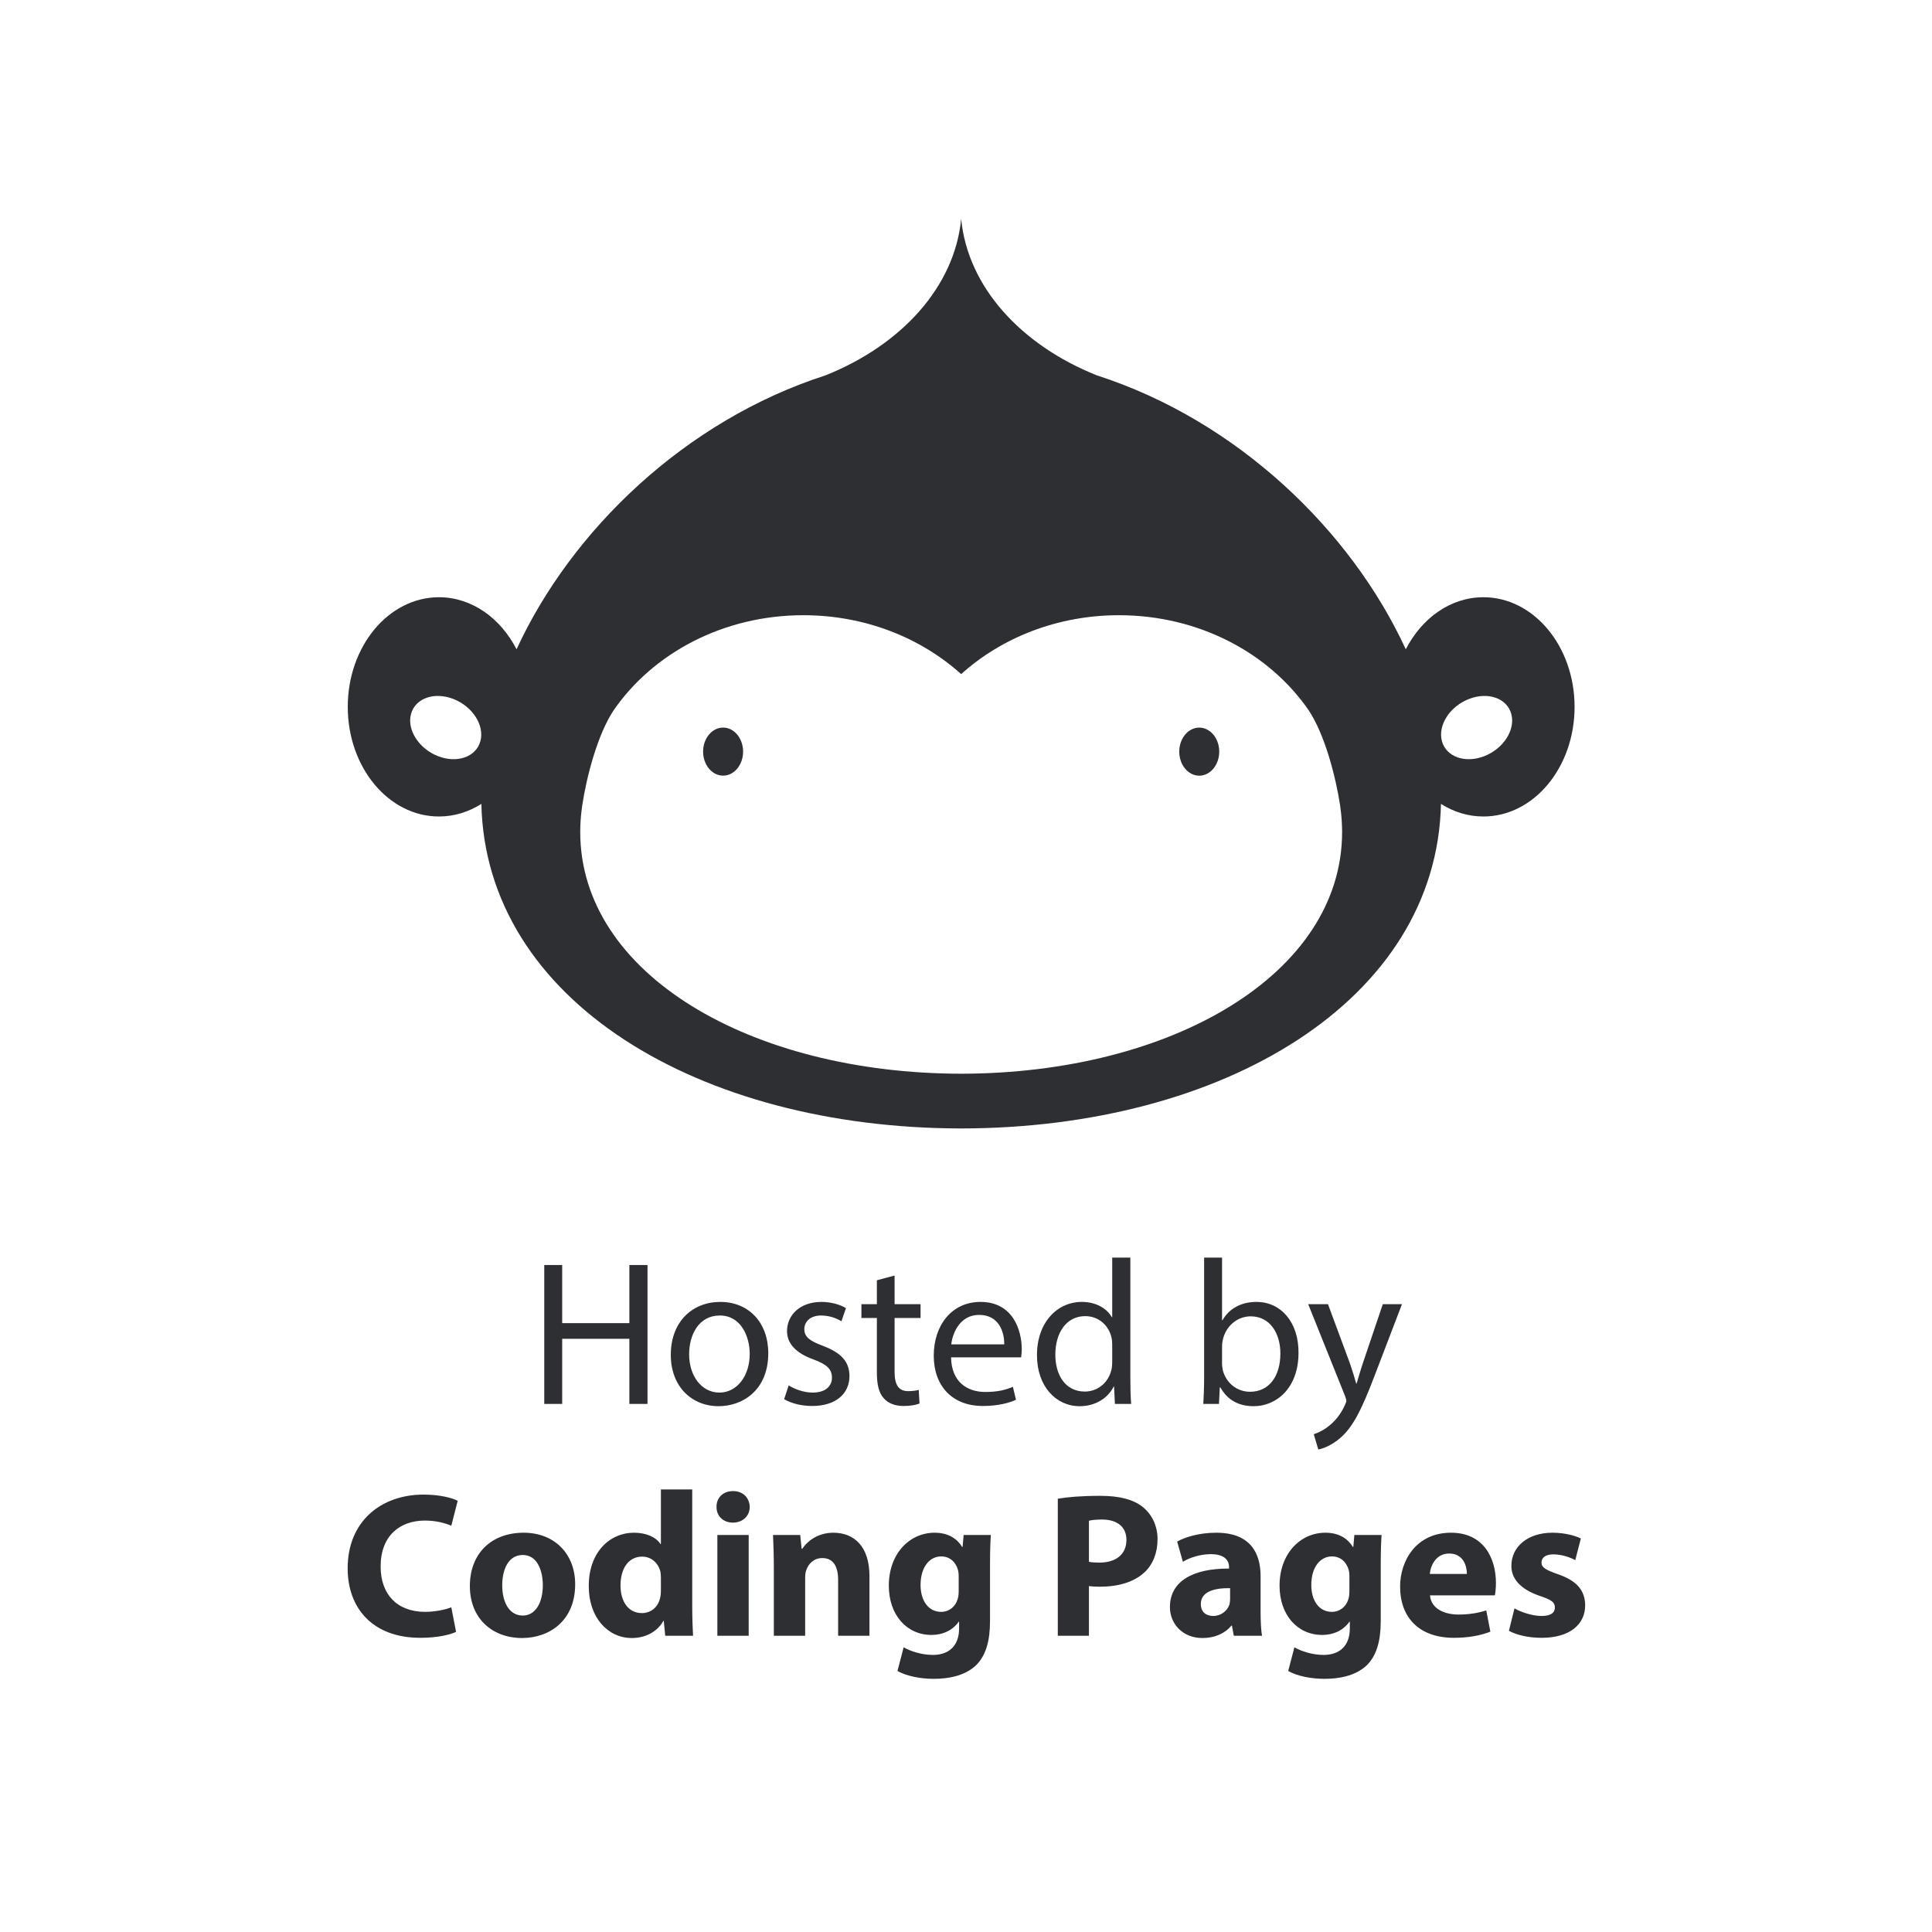
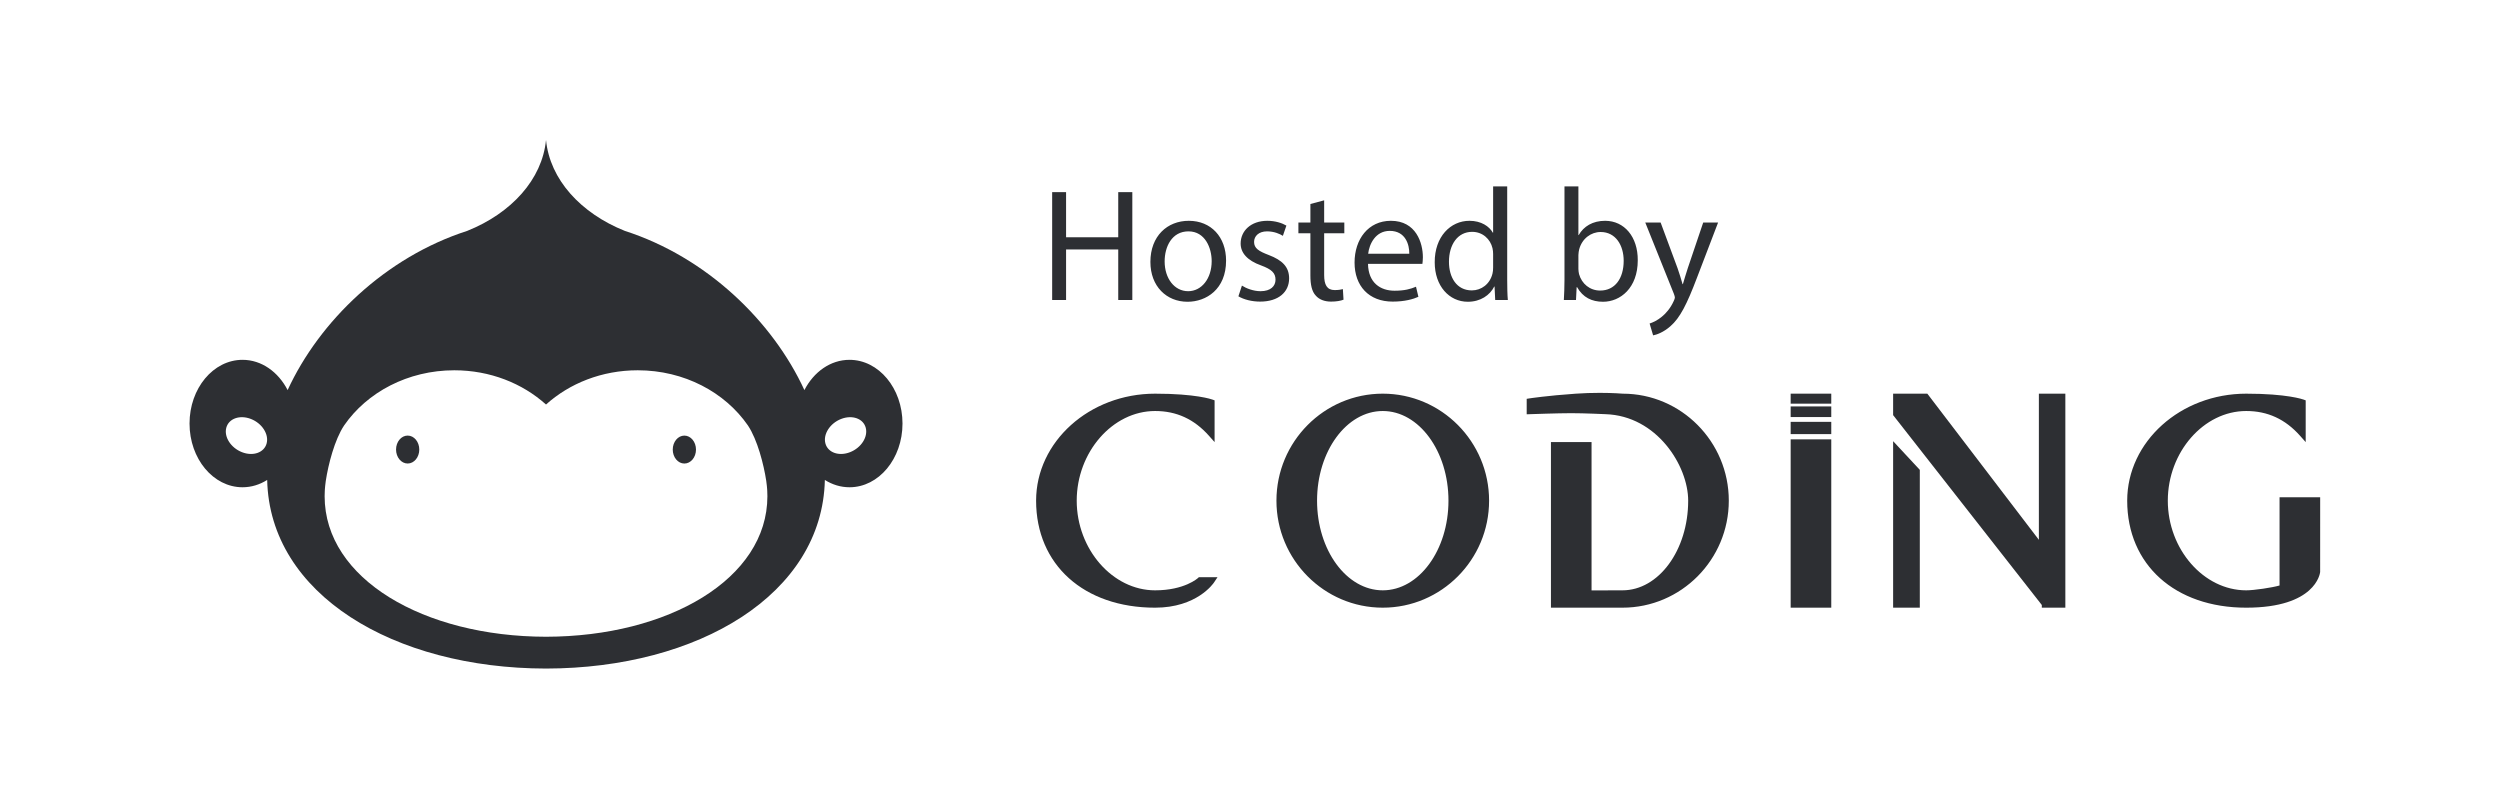
- <svg xmlns="http://www.w3.org/2000/svg" width="150" height="150" viewBox="0 0 150 150">
-   <g fill="#2D2F33" fill-rule="evenodd" transform="translate(26 17)">
-     <path d="M16.256,81.216 L16.256,92 L17.648,92 L17.648,86.944 L22.864,86.944 L22.864,92 L24.272,92 L24.272,81.216 L22.864,81.216 L22.864,85.728 L17.648,85.728 L17.648,81.216 L16.256,81.216 Z M29.92,84.08 C32.144,84.08 33.648,85.696 33.648,88.064 C33.648,90.928 31.664,92.176 29.792,92.176 C27.696,92.176 26.08,90.64 26.08,88.192 C26.08,85.6 27.776,84.08 29.92,84.08 Z M29.888,85.136 C28.224,85.136 27.504,86.672 27.504,88.144 C27.504,89.84 28.48,91.12 29.856,91.12 C31.2,91.12 32.208,89.856 32.208,88.112 C32.208,86.8 31.552,85.136 29.888,85.136 Z M34.88,91.632 C35.424,91.952 36.208,92.16 37.056,92.16 C38.896,92.16 39.952,91.2 39.952,89.84 C39.952,88.688 39.264,88.016 37.92,87.504 C36.912,87.12 36.448,86.832 36.448,86.192 C36.448,85.616 36.912,85.136 37.744,85.136 C38.464,85.136 39.024,85.392 39.328,85.584 L39.68,84.56 C39.248,84.304 38.56,84.08 37.776,84.08 C36.112,84.08 35.104,85.104 35.104,86.352 C35.104,87.28 35.76,88.048 37.152,88.544 C38.192,88.928 38.592,89.296 38.592,89.968 C38.592,90.608 38.112,91.12 37.088,91.12 C36.384,91.12 35.648,90.832 35.232,90.56 L34.88,91.632 Z M42.08,82.4 L42.08,84.256 L40.88,84.256 L40.88,85.328 L42.08,85.328 L42.08,89.552 C42.08,90.464 42.224,91.152 42.624,91.568 C42.96,91.952 43.488,92.16 44.144,92.16 C44.688,92.16 45.12,92.08 45.392,91.968 L45.328,90.912 C45.152,90.96 44.88,91.008 44.512,91.008 C43.728,91.008 43.456,90.464 43.456,89.504 L43.456,85.328 L45.472,85.328 L45.472,84.256 L43.456,84.256 L43.456,82.032 L42.08,82.4 Z M53.28,88.384 L47.84,88.384 C47.872,90.288 49.088,91.072 50.496,91.072 C51.504,91.072 52.112,90.896 52.64,90.672 L52.88,91.68 C52.384,91.904 51.536,92.16 50.304,92.16 C47.92,92.16 46.496,90.592 46.496,88.256 C46.496,85.92 47.872,84.08 50.128,84.08 C52.656,84.08 53.328,86.304 53.328,87.728 C53.328,88.016 53.296,88.24 53.28,88.384 Z M47.856,87.376 L51.968,87.376 C51.984,86.48 51.6,85.088 50.016,85.088 C48.592,85.088 47.968,86.4 47.856,87.376 Z M60.352,80.64 L61.76,80.64 L61.76,90 C61.76,90.688 61.776,91.472 61.824,92 L60.56,92 L60.496,90.656 L60.464,90.656 C60.032,91.52 59.088,92.176 57.824,92.176 C55.952,92.176 54.512,90.592 54.512,88.24 C54.496,85.664 56.096,84.08 57.984,84.08 C59.168,84.08 59.968,84.64 60.32,85.264 L60.352,85.264 L60.352,80.64 Z M60.352,88.752 L60.352,87.408 C60.352,87.232 60.336,86.992 60.288,86.816 C60.08,85.92 59.312,85.184 58.256,85.184 C56.8,85.184 55.936,86.464 55.936,88.176 C55.936,89.744 56.704,91.04 58.224,91.04 C59.168,91.04 60.032,90.416 60.288,89.36 C60.336,89.168 60.352,88.976 60.352,88.752 Z M68.64,92 L67.424,92 C67.456,91.472 67.488,90.688 67.488,90 L67.488,80.64 L68.88,80.64 L68.88,85.504 L68.912,85.504 C69.408,84.64 70.304,84.08 71.552,84.08 C73.472,84.08 74.832,85.68 74.816,88.032 C74.816,90.8 73.072,92.176 71.344,92.176 C70.224,92.176 69.328,91.744 68.752,90.72 L68.704,90.72 L68.64,92 Z M68.88,87.504 L68.88,88.896 C68.88,89.072 68.912,89.248 68.944,89.408 C69.216,90.384 70.032,91.056 71.056,91.056 C72.528,91.056 73.408,89.856 73.408,88.08 C73.408,86.528 72.608,85.2 71.104,85.2 C70.144,85.2 69.248,85.856 68.96,86.928 C68.928,87.088 68.88,87.28 68.88,87.504 Z M75.568,84.256 L78.432,91.392 C78.496,91.568 78.528,91.68 78.528,91.76 C78.528,91.84 78.48,91.952 78.416,92.096 C78.096,92.816 77.616,93.36 77.232,93.664 C76.816,94.016 76.352,94.24 76,94.352 L76.352,95.536 C76.704,95.472 77.392,95.232 78.08,94.624 C79.04,93.792 79.728,92.432 80.736,89.776 L82.848,84.256 L81.36,84.256 L79.824,88.8 C79.632,89.36 79.472,89.952 79.328,90.416 L79.296,90.416 C79.168,89.952 78.976,89.344 78.8,88.832 L77.104,84.256 L75.568,84.256 Z M9.04,107.792 C8.56,107.984 7.744,108.144 7.008,108.144 C4.832,108.144 3.552,106.784 3.552,104.624 C3.552,102.224 5.056,101.056 6.992,101.056 C7.856,101.056 8.544,101.248 9.04,101.456 L9.536,99.52 C9.104,99.296 8.144,99.04 6.88,99.04 C3.616,99.04 0.992,101.088 0.992,104.768 C0.992,107.84 2.912,110.16 6.64,110.16 C7.952,110.16 8.96,109.92 9.408,109.696 L9.04,107.792 Z M14.656,102 C17.056,102 18.656,103.648 18.656,106 C18.656,108.864 16.624,110.176 14.528,110.176 C12.24,110.176 10.48,108.672 10.48,106.144 C10.48,103.616 12.144,102 14.656,102 Z M14.592,103.728 C13.424,103.728 12.992,104.928 12.992,106.08 C12.992,107.424 13.552,108.432 14.592,108.432 C15.536,108.432 16.144,107.488 16.144,106.08 C16.144,104.912 15.696,103.728 14.592,103.728 Z M25.312,98.64 L27.744,98.64 L27.744,107.664 C27.744,108.544 27.776,109.472 27.808,110 L25.648,110 L25.536,108.848 L25.504,108.848 C25.008,109.728 24.064,110.176 23.056,110.176 C21.2,110.176 19.712,108.592 19.712,106.16 C19.696,103.52 21.344,102 23.216,102 C24.176,102 24.928,102.336 25.28,102.88 L25.312,102.88 L25.312,98.64 Z M25.312,106.512 L25.312,105.488 C25.312,105.36 25.296,105.184 25.28,105.056 C25.136,104.4 24.608,103.856 23.856,103.856 C22.752,103.856 22.176,104.848 22.176,106.08 C22.176,107.408 22.832,108.24 23.84,108.24 C24.544,108.24 25.104,107.76 25.248,107.072 C25.296,106.896 25.312,106.72 25.312,106.512 Z M32.128,110 L32.128,102.176 L29.696,102.176 L29.696,110 L32.128,110 Z M30.912,98.768 C30.128,98.768 29.616,99.296 29.632,100 C29.616,100.672 30.128,101.216 30.896,101.216 C31.696,101.216 32.208,100.672 32.208,100 C32.192,99.296 31.696,98.768 30.912,98.768 Z M34.08,110 L36.512,110 L36.512,105.488 C36.512,105.264 36.544,105.024 36.608,104.88 C36.768,104.432 37.168,103.968 37.84,103.968 C38.72,103.968 39.072,104.656 39.072,105.664 L39.072,110 L41.504,110 L41.504,105.36 C41.504,103.056 40.304,102 38.704,102 C37.408,102 36.608,102.752 36.288,103.248 L36.24,103.248 L36.128,102.176 L34.016,102.176 C34.048,102.864 34.08,103.696 34.08,104.672 L34.08,110 Z M48.816,102.176 L50.928,102.176 C50.896,102.672 50.864,103.328 50.864,104.496 L50.864,108.864 C50.864,110.368 50.56,111.6 49.68,112.384 C48.816,113.12 47.648,113.344 46.496,113.344 C45.472,113.344 44.384,113.136 43.68,112.736 L44.16,110.896 C44.656,111.184 45.52,111.488 46.432,111.488 C47.584,111.488 48.464,110.864 48.464,109.424 L48.464,108.912 L48.432,108.912 C47.968,109.568 47.216,109.936 46.32,109.936 C44.384,109.936 43.008,108.368 43.008,106.112 C43.008,103.6 44.64,102 46.56,102 C47.632,102 48.304,102.464 48.704,103.104 L48.736,103.104 L48.816,102.176 Z M48.432,106.512 L48.432,105.36 C48.432,105.2 48.416,105.04 48.384,104.912 C48.208,104.272 47.744,103.84 47.072,103.84 C46.192,103.84 45.472,104.64 45.472,106.064 C45.472,107.232 46.048,108.144 47.072,108.144 C47.696,108.144 48.192,107.728 48.352,107.152 C48.416,106.976 48.432,106.72 48.432,106.512 Z M56.128,110 L56.128,99.36 C56.88,99.232 57.936,99.136 59.424,99.136 C60.928,99.136 62,99.424 62.72,100 C63.408,100.544 63.872,101.44 63.872,102.496 C63.872,103.552 63.52,104.448 62.88,105.056 C62.048,105.84 60.816,106.192 59.376,106.192 C59.056,106.192 58.768,106.176 58.544,106.144 L58.544,110 L56.128,110 Z M58.544,101.072 L58.544,104.256 C58.752,104.304 59.008,104.32 59.36,104.32 C60.656,104.32 61.456,103.664 61.456,102.56 C61.456,101.568 60.768,100.976 59.552,100.976 C59.056,100.976 58.72,101.024 58.544,101.072 Z M71.984,110 L69.792,110 L69.648,109.216 L69.6,109.216 C69.088,109.84 68.288,110.176 67.36,110.176 C65.776,110.176 64.832,109.024 64.832,107.776 C64.832,105.744 66.656,104.768 69.424,104.784 L69.424,104.672 C69.424,104.256 69.2,103.664 68,103.664 C67.2,103.664 66.352,103.936 65.84,104.256 L65.392,102.688 C65.936,102.384 67.008,102 68.432,102 C71.04,102 71.872,103.536 71.872,105.376 L71.872,108.096 C71.872,108.848 71.904,109.568 71.984,110 Z M69.504,107.152 L69.504,106.304 C68.224,106.288 67.232,106.592 67.232,107.536 C67.232,108.16 67.648,108.464 68.192,108.464 C68.8,108.464 69.296,108.064 69.456,107.568 C69.488,107.44 69.504,107.296 69.504,107.152 Z M79.152,102.176 L81.264,102.176 C81.232,102.672 81.2,103.328 81.2,104.496 L81.2,108.864 C81.2,110.368 80.896,111.6 80.016,112.384 C79.152,113.12 77.984,113.344 76.832,113.344 C75.808,113.344 74.72,113.136 74.016,112.736 L74.496,110.896 C74.992,111.184 75.856,111.488 76.768,111.488 C77.92,111.488 78.8,110.864 78.8,109.424 L78.8,108.912 L78.768,108.912 C78.304,109.568 77.552,109.936 76.656,109.936 C74.72,109.936 73.344,108.368 73.344,106.112 C73.344,103.6 74.976,102 76.896,102 C77.968,102 78.64,102.464 79.04,103.104 L79.072,103.104 L79.152,102.176 Z M78.768,106.512 L78.768,105.36 C78.768,105.2 78.752,105.04 78.72,104.912 C78.544,104.272 78.08,103.84 77.408,103.84 C76.528,103.84 75.808,104.64 75.808,106.064 C75.808,107.232 76.384,108.144 77.408,108.144 C78.032,108.144 78.528,107.728 78.688,107.152 C78.752,106.976 78.768,106.72 78.768,106.512 Z M90.064,106.864 L85.024,106.864 C85.104,107.872 86.096,108.352 87.232,108.352 C88.064,108.352 88.736,108.24 89.392,108.032 L89.712,109.68 C88.912,110 87.936,110.16 86.88,110.16 C84.224,110.16 82.704,108.624 82.704,106.176 C82.704,104.192 83.936,102 86.656,102 C89.184,102 90.144,103.968 90.144,105.904 C90.144,106.32 90.096,106.688 90.064,106.864 Z M85.008,105.2 L87.888,105.2 C87.888,104.608 87.632,103.616 86.512,103.616 C85.488,103.616 85.072,104.544 85.008,105.2 Z M91.152,109.616 C91.744,109.936 92.656,110.16 93.68,110.16 C95.92,110.16 97.072,109.088 97.072,107.632 C97.056,106.48 96.432,105.728 94.944,105.216 C93.984,104.88 93.68,104.688 93.68,104.32 C93.68,103.92 94.016,103.68 94.608,103.68 C95.28,103.68 95.952,103.936 96.304,104.128 L96.736,102.448 C96.256,102.208 95.44,102 94.528,102 C92.592,102 91.344,103.104 91.344,104.56 C91.328,105.488 91.952,106.368 93.568,106.912 C94.48,107.216 94.72,107.408 94.72,107.808 C94.72,108.208 94.416,108.464 93.68,108.464 C92.96,108.464 92.032,108.144 91.584,107.872 L91.152,109.616 Z" />
-     <path fill-rule="nonzero" d="M89.169,29.369 C86.623,29.369 84.392,30.986 83.144,33.411 C78.9,24.196 70.071,15.659 59.158,12.143 C53.27,9.791 49.135,5.276 48.625,0 C48.113,5.276 43.979,9.791 38.091,12.143 C27.179,15.659 18.349,24.196 14.105,33.411 C12.857,30.986 10.626,29.369 8.08,29.369 C4.17,29.369 1,33.18 1,37.88 C1,42.581 4.17,46.392 8.08,46.392 C9.269,46.392 10.389,46.038 11.373,45.415 C11.71,60.679 28.251,70.587 48.625,70.613 C69,70.587 85.541,60.679 85.877,45.415 C86.861,46.038 87.981,46.392 89.17,46.392 C93.08,46.392 96.25,42.581 96.25,37.88 C96.249,33.18 93.079,29.369 89.169,29.369 Z M11.298,40.541 C10.967,41.766 9.492,42.288 8.005,41.707 C6.518,41.125 5.58,39.661 5.911,38.436 C6.242,37.21 7.717,36.688 9.205,37.27 C10.692,37.851 11.629,39.315 11.298,40.541 Z M48.624,66.364 C32.283,66.338 19.049,58.628 19.049,47.59 C19.049,47.359 19.057,47.129 19.068,46.901 C19.071,46.826 19.076,46.75 19.081,46.675 C19.091,46.519 19.105,46.364 19.12,46.209 C19.141,46.002 19.165,45.794 19.196,45.588 C19.199,45.568 19.202,45.547 19.205,45.527 C19.533,43.358 20.376,40.047 21.648,38.139 C24.704,33.713 30.155,30.765 36.373,30.765 C41.16,30.765 45.489,32.515 48.625,35.338 C51.76,32.515 56.089,30.765 60.876,30.765 C67.095,30.765 72.545,33.713 75.601,38.139 C76.873,40.047 77.715,43.358 78.045,45.527 C78.047,45.548 78.05,45.568 78.053,45.588 C78.084,45.794 78.108,46.002 78.129,46.209 C78.144,46.364 78.158,46.519 78.168,46.675 C78.173,46.75 78.177,46.826 78.181,46.901 C78.192,47.129 78.201,47.359 78.201,47.59 C78.2,58.628 64.966,66.339 48.624,66.364 Z M89.244,41.707 C87.756,42.288 86.282,41.766 85.95,40.541 C85.619,39.316 86.557,37.851 88.045,37.27 C89.532,36.688 91.006,37.211 91.338,38.436 C91.668,39.661 90.731,41.126 89.244,41.707 Z M30.142,43.221 C29.284,43.221 28.589,42.385 28.589,41.355 C28.589,40.324 29.284,39.489 30.142,39.489 C30.999,39.489 31.694,40.324 31.694,41.355 C31.694,42.385 30.999,43.221 30.142,43.221 Z M67.109,43.224 C66.252,43.224 65.557,42.388 65.557,41.358 C65.557,40.327 66.252,39.491 67.109,39.491 C67.966,39.491 68.661,40.327 68.661,41.358 C68.661,42.388 67.966,43.224 67.109,43.224 Z" />
+ <svg xmlns="http://www.w3.org/2000/svg" width="250" height="80" viewBox="0 0 250 80">
+   <g fill="#2D2F33" fill-rule="evenodd" transform="translate(18 14)">
+     <g fill-rule="nonzero" transform="translate(85.409 24.98)">
+       <path d="M16.478,18.738 L16.386,18.824 C16.373,18.837 15.044,20.053 12.1,20.053 C7.851,20.053 4.263,15.947 4.263,11.087 C4.263,6.227 7.851,2.121 12.1,2.121 C14.244,2.121 16.008,2.932 17.49,4.601 L18.05,5.231 L18.05,1.056 L17.834,0.977 C17.768,0.953 16.177,0.387 12.1,0.387 C5.539,0.387 0.201,5.187 0.201,11.087 C0.201,17.488 4.983,21.788 12.1,21.788 C16.275,21.788 17.924,19.37 17.993,19.267 L18.344,18.737 L16.478,18.738 Z" />
+       <polygon points="85.903 21.787 88.572 21.787 88.572 8.006 85.903 5.137" />
+       <path d="M34.867.386C29.005.386 24.235 5.186 24.235 11.087 24.235 16.987 29.005 21.787 34.867 21.787 40.73 21.787 45.5 16.987 45.5 11.087 45.5 5.186 40.73.386 34.867.386zM41.438 11.087C41.438 16.031 38.491 20.053 34.867 20.053 31.244 20.053 28.297 16.031 28.297 11.087 28.297 6.143 31.244 2.121 34.867 2.121 38.491 2.121 41.438 6.143 41.438 11.087zM58.869.387L58.866.387C58.829.384 57.934.306 56.56.306 55.755.306 54.952.333 54.175.387 51.306.586 49.553.857 49.536.859L49.26.902 49.26 2.45 49.594 2.438C49.622 2.437 52.398 2.338 53.716 2.338 55.031 2.338 57.12 2.437 57.146 2.438 62.266 2.601 65.409 7.585 65.409 11.087 65.409 16.031 62.462 20.053 58.838 20.053L55.746 20.061 55.746 5.227 51.685 5.227 51.685 21.787 58.839 21.787C64.702 21.787 69.471 16.987 69.471 11.087 69.471 5.187 64.703.387 58.869.387zM124.546 10.749L124.546 19.569C123.798 19.785 121.999 20.053 121.21 20.053 116.962 20.053 113.372 15.947 113.372 11.087 113.372 6.227 116.962 2.121 121.21 2.121 123.354 2.121 125.117 2.932 126.6 4.601L127.16 5.231 127.16 1.056 126.944.977C126.878.953 125.287.387 121.21.387 114.649.387 109.311 5.187 109.311 11.087 109.311 17.488 114.093 21.788 121.21 21.788 128.142 21.788 128.59 18.372 128.606 18.226L128.608 10.749 124.546 10.749z" />
+       <polygon points="100.478 15.003 89.323 .386 85.903 .386 85.903 2.533 100.772 21.519 100.772 21.787 103.126 21.787 103.126 .386 100.478 .386" />
+       <rect width="4.061" height="1.226" x="75.657" y="3.205" />
+       <rect width="4.061" height="1" x="75.657" y=".386" />
+       <rect width="4.061" height="1.062" x="75.657" y="1.663" />
+       <rect width="4.061" height="16.832" x="75.657" y="4.955" />
+     </g>
+     <path d="M87.216,5.216 L87.216,16 L88.608,16 L88.608,10.944 L93.824,10.944 L93.824,16 L95.232,16 L95.232,5.216 L93.824,5.216 L93.824,9.728 L88.608,9.728 L88.608,5.216 L87.216,5.216 Z M100.88,8.08 C103.104,8.08 104.608,9.696 104.608,12.064 C104.608,14.928 102.624,16.176 100.752,16.176 C98.656,16.176 97.04,14.64 97.04,12.192 C97.04,9.6 98.736,8.08 100.88,8.08 Z M100.848,9.136 C99.184,9.136 98.464,10.672 98.464,12.144 C98.464,13.84 99.44,15.12 100.816,15.12 C102.16,15.12 103.168,13.856 103.168,12.112 C103.168,10.8 102.512,9.136 100.848,9.136 Z M105.84,15.632 C106.384,15.952 107.168,16.16 108.016,16.16 C109.856,16.16 110.912,15.2 110.912,13.84 C110.912,12.688 110.224,12.016 108.88,11.504 C107.872,11.12 107.408,10.832 107.408,10.192 C107.408,9.616 107.872,9.136 108.704,9.136 C109.424,9.136 109.984,9.392 110.288,9.584 L110.64,8.56 C110.208,8.304 109.52,8.08 108.736,8.08 C107.072,8.08 106.064,9.104 106.064,10.352 C106.064,11.28 106.72,12.048 108.112,12.544 C109.152,12.928 109.552,13.296 109.552,13.968 C109.552,14.608 109.072,15.12 108.048,15.12 C107.344,15.12 106.608,14.832 106.192,14.56 L105.84,15.632 Z M113.04,6.4 L113.04,8.256 L111.84,8.256 L111.84,9.328 L113.04,9.328 L113.04,13.552 C113.04,14.464 113.184,15.152 113.584,15.568 C113.92,15.952 114.448,16.16 115.104,16.16 C115.648,16.16 116.08,16.08 116.352,15.968 L116.288,14.912 C116.112,14.96 115.84,15.008 115.472,15.008 C114.688,15.008 114.416,14.464 114.416,13.504 L114.416,9.328 L116.432,9.328 L116.432,8.256 L114.416,8.256 L114.416,6.032 L113.04,6.4 Z M124.24,12.384 L118.8,12.384 C118.832,14.288 120.048,15.072 121.456,15.072 C122.464,15.072 123.072,14.896 123.6,14.672 L123.84,15.68 C123.344,15.904 122.496,16.16 121.264,16.16 C118.88,16.16 117.456,14.592 117.456,12.256 C117.456,9.92 118.832,8.08 121.088,8.08 C123.616,8.08 124.288,10.304 124.288,11.728 C124.288,12.016 124.256,12.24 124.24,12.384 Z M118.816,11.376 L122.928,11.376 C122.944,10.48 122.56,9.088 120.976,9.088 C119.552,9.088 118.928,10.4 118.816,11.376 Z M131.312,4.64 L132.72,4.64 L132.72,14 C132.72,14.688 132.736,15.472 132.784,16 L131.52,16 L131.456,14.656 L131.424,14.656 C130.992,15.52 130.048,16.176 128.784,16.176 C126.912,16.176 125.472,14.592 125.472,12.24 C125.456,9.664 127.056,8.08 128.944,8.08 C130.128,8.08 130.928,8.64 131.28,9.264 L131.312,9.264 L131.312,4.64 Z M131.312,12.752 L131.312,11.408 C131.312,11.232 131.296,10.992 131.248,10.816 C131.04,9.92 130.272,9.184 129.216,9.184 C127.76,9.184 126.896,10.464 126.896,12.176 C126.896,13.744 127.664,15.04 129.184,15.04 C130.128,15.04 130.992,14.416 131.248,13.36 C131.296,13.168 131.312,12.976 131.312,12.752 Z M139.6,16 L138.384,16 C138.416,15.472 138.448,14.688 138.448,14 L138.448,4.64 L139.84,4.64 L139.84,9.504 L139.872,9.504 C140.368,8.64 141.264,8.08 142.512,8.08 C144.432,8.08 145.792,9.68 145.776,12.032 C145.776,14.8 144.032,16.176 142.304,16.176 C141.184,16.176 140.288,15.744 139.712,14.72 L139.664,14.72 L139.6,16 Z M139.84,11.504 L139.84,12.896 C139.84,13.072 139.872,13.248 139.904,13.408 C140.176,14.384 140.992,15.056 142.016,15.056 C143.488,15.056 144.368,13.856 144.368,12.08 C144.368,10.528 143.568,9.2 142.064,9.2 C141.104,9.2 140.208,9.856 139.92,10.928 C139.888,11.088 139.84,11.28 139.84,11.504 Z M146.528,8.256 L149.392,15.392 C149.456,15.568 149.488,15.68 149.488,15.76 C149.488,15.84 149.44,15.952 149.376,16.096 C149.056,16.816 148.576,17.36 148.192,17.664 C147.776,18.016 147.312,18.24 146.96,18.352 L147.312,19.536 C147.664,19.472 148.352,19.232 149.04,18.624 C150,17.792 150.688,16.432 151.696,13.776 L153.808,8.256 L152.32,8.256 L150.784,12.8 C150.592,13.36 150.432,13.952 150.288,14.416 L150.256,14.416 C150.128,13.952 149.936,13.344 149.76,12.832 L148.064,8.256 L146.528,8.256 Z" />
+     <path fill-rule="nonzero" d="M66.95,21.983 C65.044,21.983 63.374,23.194 62.44,25.009 C59.263,18.111 52.654,11.721 44.486,9.09 C40.079,7.329 36.984,3.949 36.601,0 C36.219,3.949 33.124,7.329 28.717,9.09 C20.549,11.721 13.94,18.111 10.763,25.009 C9.829,23.194 8.159,21.983 6.253,21.983 C3.326,21.983 0.953,24.836 0.953,28.354 C0.953,31.873 3.326,34.726 6.253,34.726 C7.143,34.726 7.981,34.461 8.718,33.994 C8.97,45.419 21.351,52.836 36.602,52.856 C51.853,52.836 64.234,45.419 64.486,33.994 C65.222,34.461 66.061,34.726 66.951,34.726 C69.878,34.726 72.25,31.873 72.25,28.354 C72.249,24.836 69.877,21.983 66.95,21.983 Z M8.662,30.346 C8.414,31.263 7.31,31.654 6.197,31.218 C5.083,30.783 4.382,29.687 4.63,28.77 C4.877,27.853 5.981,27.462 7.095,27.897 C8.208,28.332 8.91,29.428 8.662,30.346 Z M36.601,49.675 C24.369,49.656 14.463,43.884 14.463,35.622 C14.463,35.449 14.469,35.278 14.478,35.106 C14.48,35.05 14.483,34.994 14.487,34.937 C14.495,34.82 14.505,34.704 14.517,34.589 C14.532,34.433 14.55,34.278 14.573,34.124 C14.576,34.109 14.578,34.093 14.58,34.078 C14.826,32.454 15.457,29.976 16.409,28.548 C18.696,25.235 22.776,23.028 27.431,23.028 C31.014,23.028 34.254,24.338 36.601,26.452 C38.948,24.338 42.189,23.028 45.772,23.028 C50.427,23.028 54.506,25.235 56.794,28.548 C57.746,29.976 58.376,32.454 58.623,34.078 C58.625,34.094 58.627,34.109 58.629,34.124 C58.652,34.278 58.67,34.433 58.686,34.589 C58.698,34.705 58.708,34.821 58.716,34.937 C58.719,34.994 58.722,35.05 58.725,35.106 C58.734,35.278 58.74,35.449 58.74,35.622 C58.739,43.884 48.833,49.656 36.601,49.675 Z M67.006,31.218 C65.892,31.654 64.789,31.262 64.541,30.346 C64.292,29.429 64.995,28.332 66.108,27.897 C67.222,27.462 68.325,27.853 68.573,28.77 C68.821,29.687 68.119,30.784 67.006,31.218 Z M22.766,32.352 C22.125,32.352 21.605,31.726 21.605,30.955 C21.605,30.183 22.125,29.558 22.766,29.558 C23.408,29.558 23.928,30.183 23.928,30.955 C23.928,31.726 23.408,32.352 22.766,32.352 Z M50.437,32.354 C49.796,32.354 49.275,31.729 49.275,30.957 C49.275,30.186 49.796,29.56 50.437,29.56 C51.079,29.56 51.599,30.186 51.599,30.957 C51.599,31.729 51.079,32.354 50.437,32.354 Z" />
  </g>
</svg>
